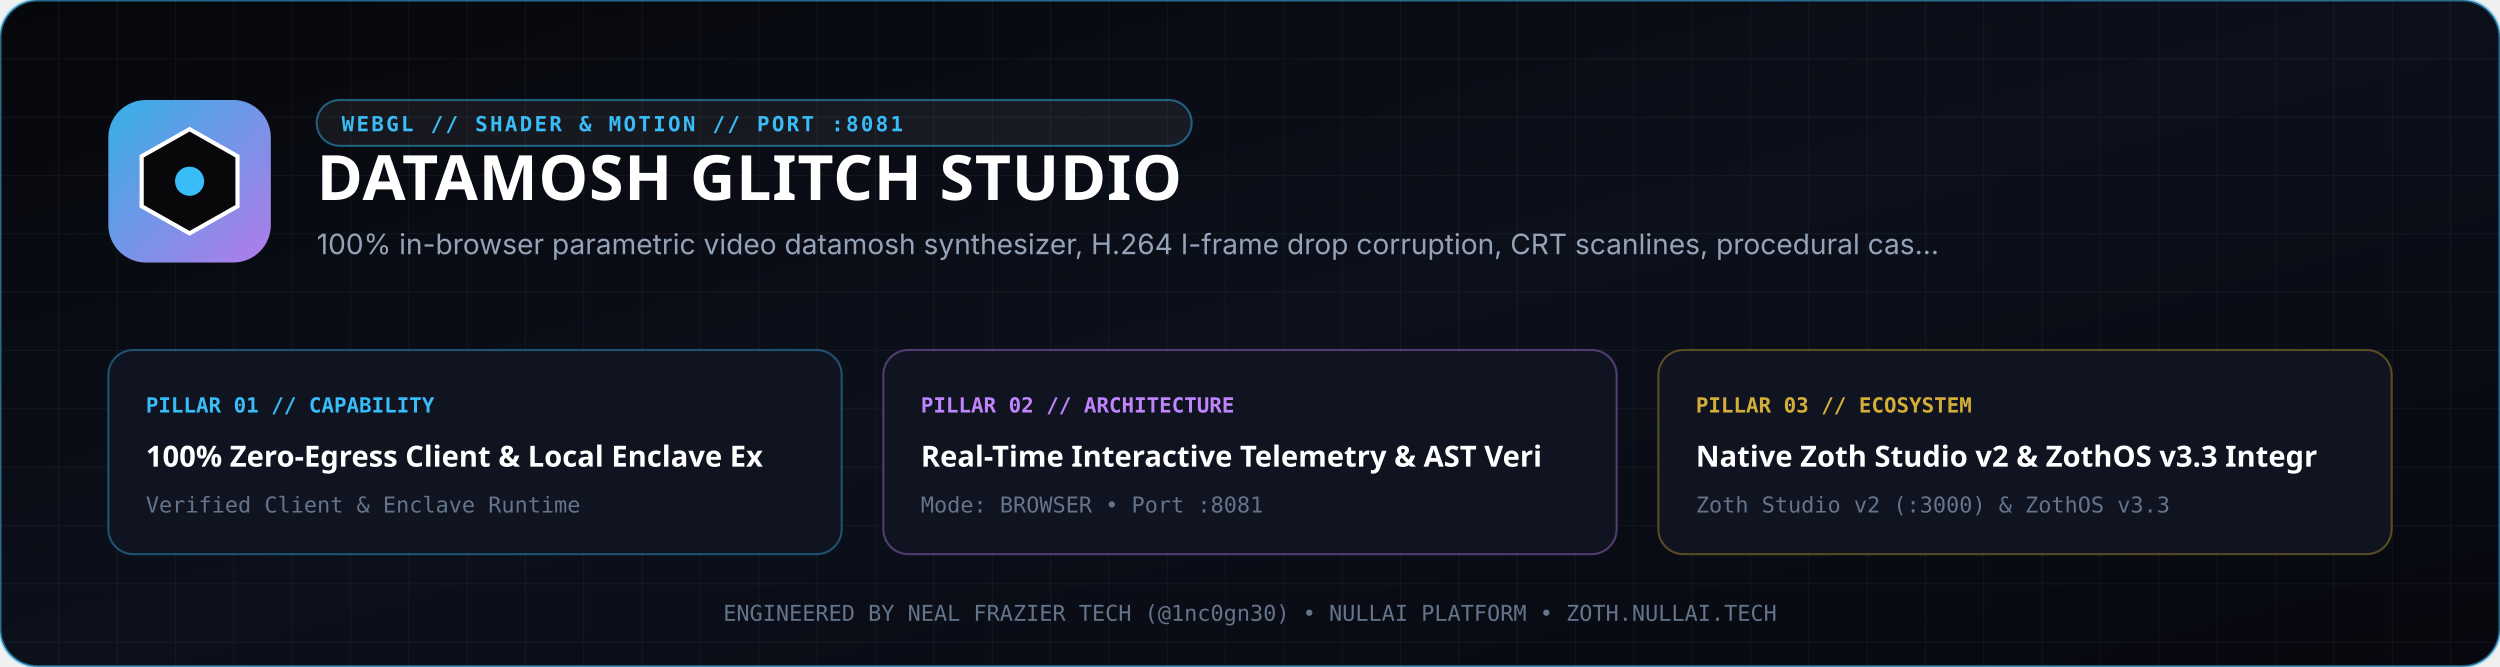
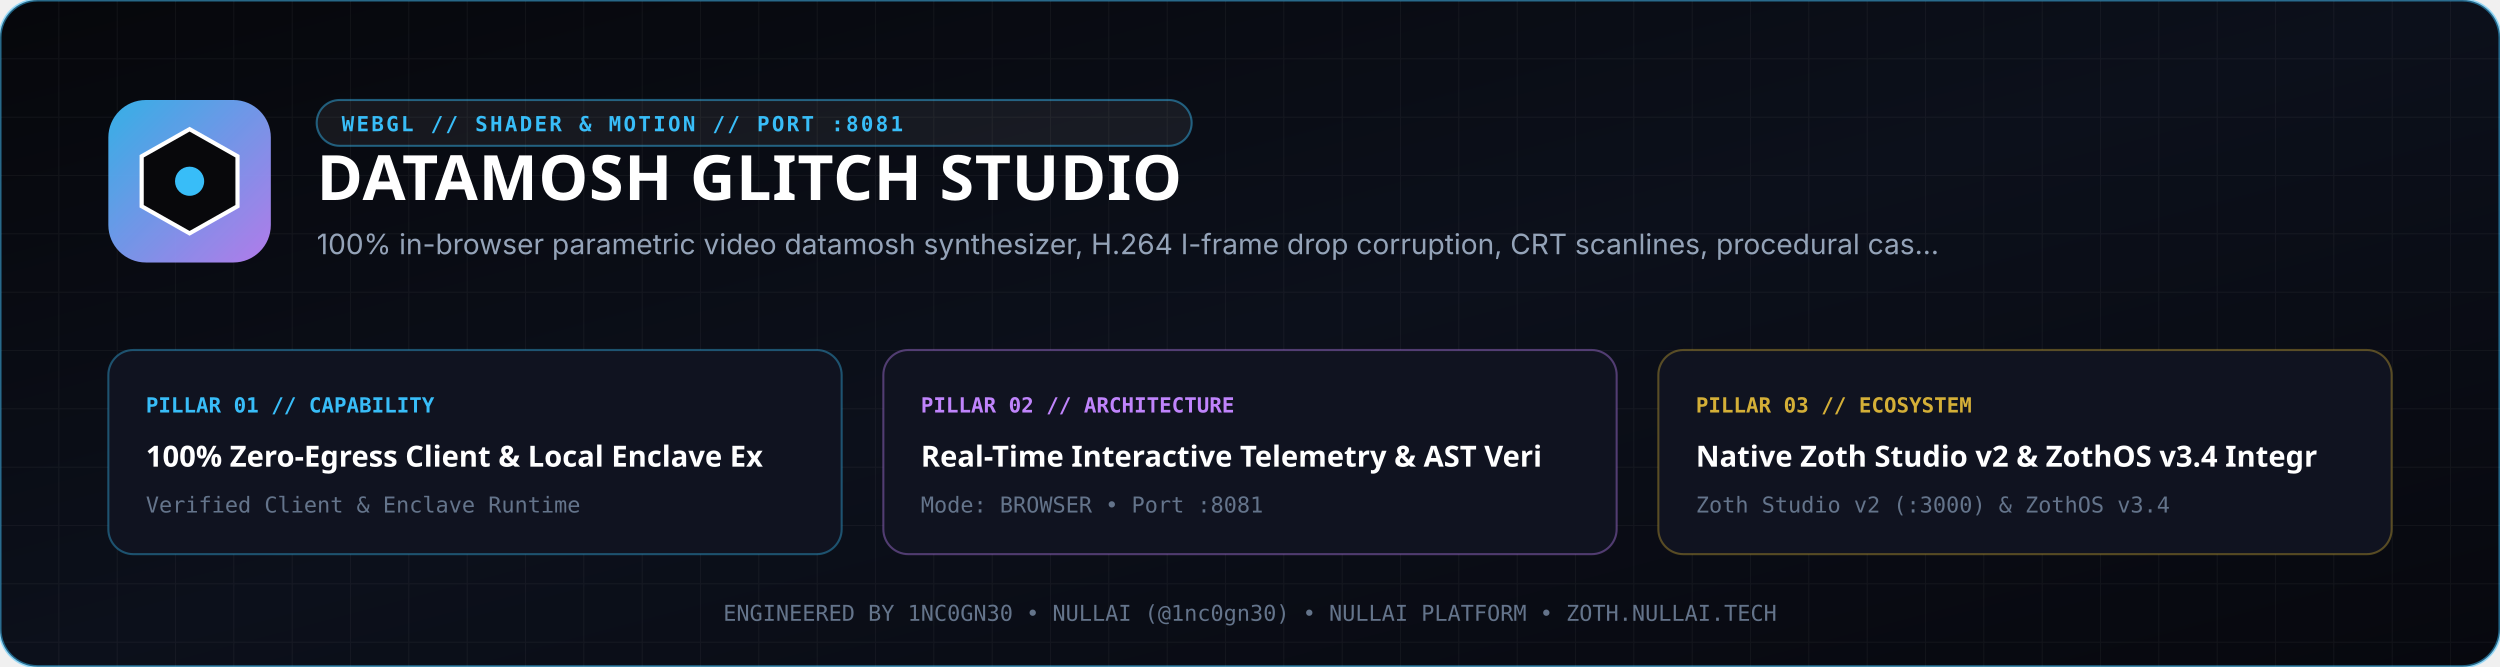
<svg xmlns="http://www.w3.org/2000/svg" viewBox="0 0 1200 320" width="100%" height="100%">
  <defs>
    <linearGradient id="bg" x1="0%" y1="0%" x2="100%" y2="100%">
      <stop offset="0%" stop-color="#06070B" />
      <stop offset="50%" stop-color="#0C101B" />
      <stop offset="100%" stop-color="#07080E" />
    </linearGradient>
    <linearGradient id="accent" x1="0%" y1="0%" x2="100%" y2="100%">
      <stop offset="0%" stop-color="#38BDF8" />
      <stop offset="100%" stop-color="#C084FC" />
    </linearGradient>
    <pattern id="grid" width="28" height="28" patternUnits="userSpaceOnUse">
      <path d="M 28 0 L 0 0 0 28" fill="none" stroke="rgba(255,255,255,0.04)" stroke-width="1" />
    </pattern>
  </defs>
  <rect width="1200" height="320" rx="18" fill="url(#bg)" stroke="#38BDF8" stroke-opacity="0.5" stroke-width="1.5" />
  <rect width="1200" height="320" rx="18" fill="url(#grid)" />
  <g transform="translate(52, 48)">
    <rect width="78" height="78" rx="18" fill="url(#accent)" opacity="0.92" />
    <polygon points="39,14 62,27 62,51 39,64 16,51 16,27" fill="#08080B" stroke="#FFFFFF" stroke-width="2" />
    <circle cx="39" cy="39" r="7" fill="#38BDF8" />
  </g>
  <g transform="translate(152, 62)">
    <rect x="0" y="-14" width="420" height="22" rx="11" fill="rgba(255,255,255,0.06)" stroke="#38BDF8" stroke-opacity="0.45" />
    <text x="12" y="1" fill="#38BDF8" font-family="JetBrains Mono, monospace" font-size="10" font-weight="700" letter-spacing="1.1">WEBGL // SHADER &amp; MOTION // PORT :8081</text>
    <text x="0" y="34" fill="#FFFFFF" font-family="Syne, Space Grotesk, sans-serif" font-size="30" font-weight="800" letter-spacing="0.4">DATAMOSH GLITCH STUDIO</text>
    <text x="0" y="60" fill="#94A3B8" font-family="Inter, sans-serif" font-size="13.5">100% in-browser parametric video datamosh synthesizer, H.264 I-frame drop corruption, CRT scanlines, procedural cas...</text>
  </g>
  <g transform="translate(52, 168)">
    <rect x="0" y="0" width="352" height="98" rx="12" fill="#101320" stroke="#38BDF8" stroke-opacity="0.38" />
    <text x="18" y="30" fill="#38BDF8" font-family="JetBrains Mono, monospace" font-size="10" font-weight="700">PILLAR 01 // CAPABILITY</text>
    <text x="18" y="56" fill="#FFFFFF" font-family="Space Grotesk, sans-serif" font-size="14" font-weight="700">100% Zero-Egress Client &amp; Local Enclave Ex</text>
    <text x="18" y="78" fill="#64748B" font-family="JetBrains Mono, monospace" font-size="10.5">Verified Client &amp; Enclave Runtime</text>
    <rect x="372" y="0" width="352" height="98" rx="12" fill="#101320" stroke="#C084FC" stroke-opacity="0.38" />
    <text x="390" y="30" fill="#C084FC" font-family="JetBrains Mono, monospace" font-size="10" font-weight="700">PILLAR 02 // ARCHITECTURE</text>
    <text x="390" y="56" fill="#FFFFFF" font-family="Space Grotesk, sans-serif" font-size="14" font-weight="700">Real-Time Interactive Telemetry &amp; AST Veri</text>
    <text x="390" y="78" fill="#64748B" font-family="JetBrains Mono, monospace" font-size="10.5">Mode: BROWSER • Port :8081</text>
    <rect x="744" y="0" width="352" height="98" rx="12" fill="#101320" stroke="#D4AF37" stroke-opacity="0.38" />
    <text x="762" y="30" fill="#D4AF37" font-family="JetBrains Mono, monospace" font-size="10" font-weight="700">PILLAR 03 // ECOSYSTEM</text>
-     <text x="762" y="56" fill="#FFFFFF" font-family="Space Grotesk, sans-serif" font-size="14" font-weight="700">Native Zoth Studio v2 &amp; ZothOS v3.3 Integr</text>
-     <text x="762" y="78" fill="#64748B" font-family="JetBrains Mono, monospace" font-size="10.5">Zoth Studio v2 (:3000) &amp; ZothOS v3.3</text>
+     <text x="762" y="56" fill="#FFFFFF" font-family="Space Grotesk, sans-serif" font-size="14" font-weight="700">Native Zoth Studio v2 &amp; ZothOS v3.4 Integr</text>
+     <text x="762" y="78" fill="#64748B" font-family="JetBrains Mono, monospace" font-size="10.5">Zoth Studio v2 (:3000) &amp; ZothOS v3.4</text>
  </g>
  <text x="600" y="298" text-anchor="middle" fill="#64748B" font-family="JetBrains Mono, monospace" font-size="10.5">
-     ENGINEERED BY NEAL FRAZIER TECH (@1nc0gn30)  •  NULLAI PLATFORM  •  ZOTH.NULLAI.TECH
+     ENGINEERED BY 1NC0GN30 • NULLAI (@1nc0gn30)  •  NULLAI PLATFORM  •  ZOTH.NULLAI.TECH
  </text>
</svg>
